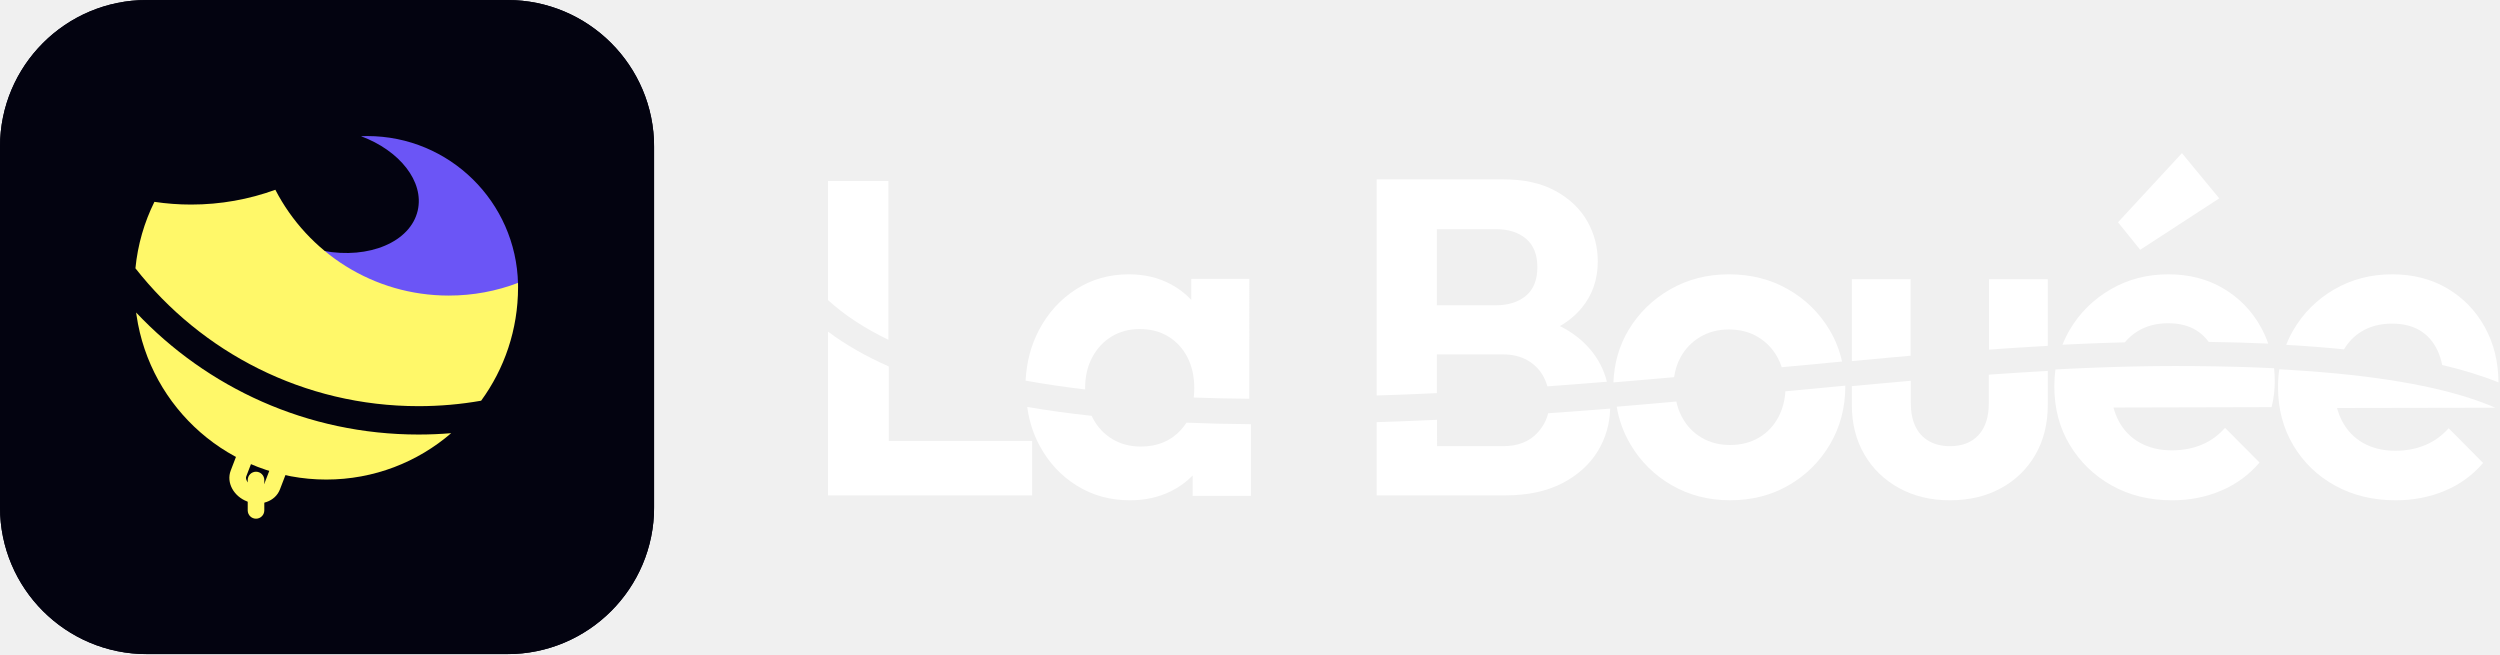
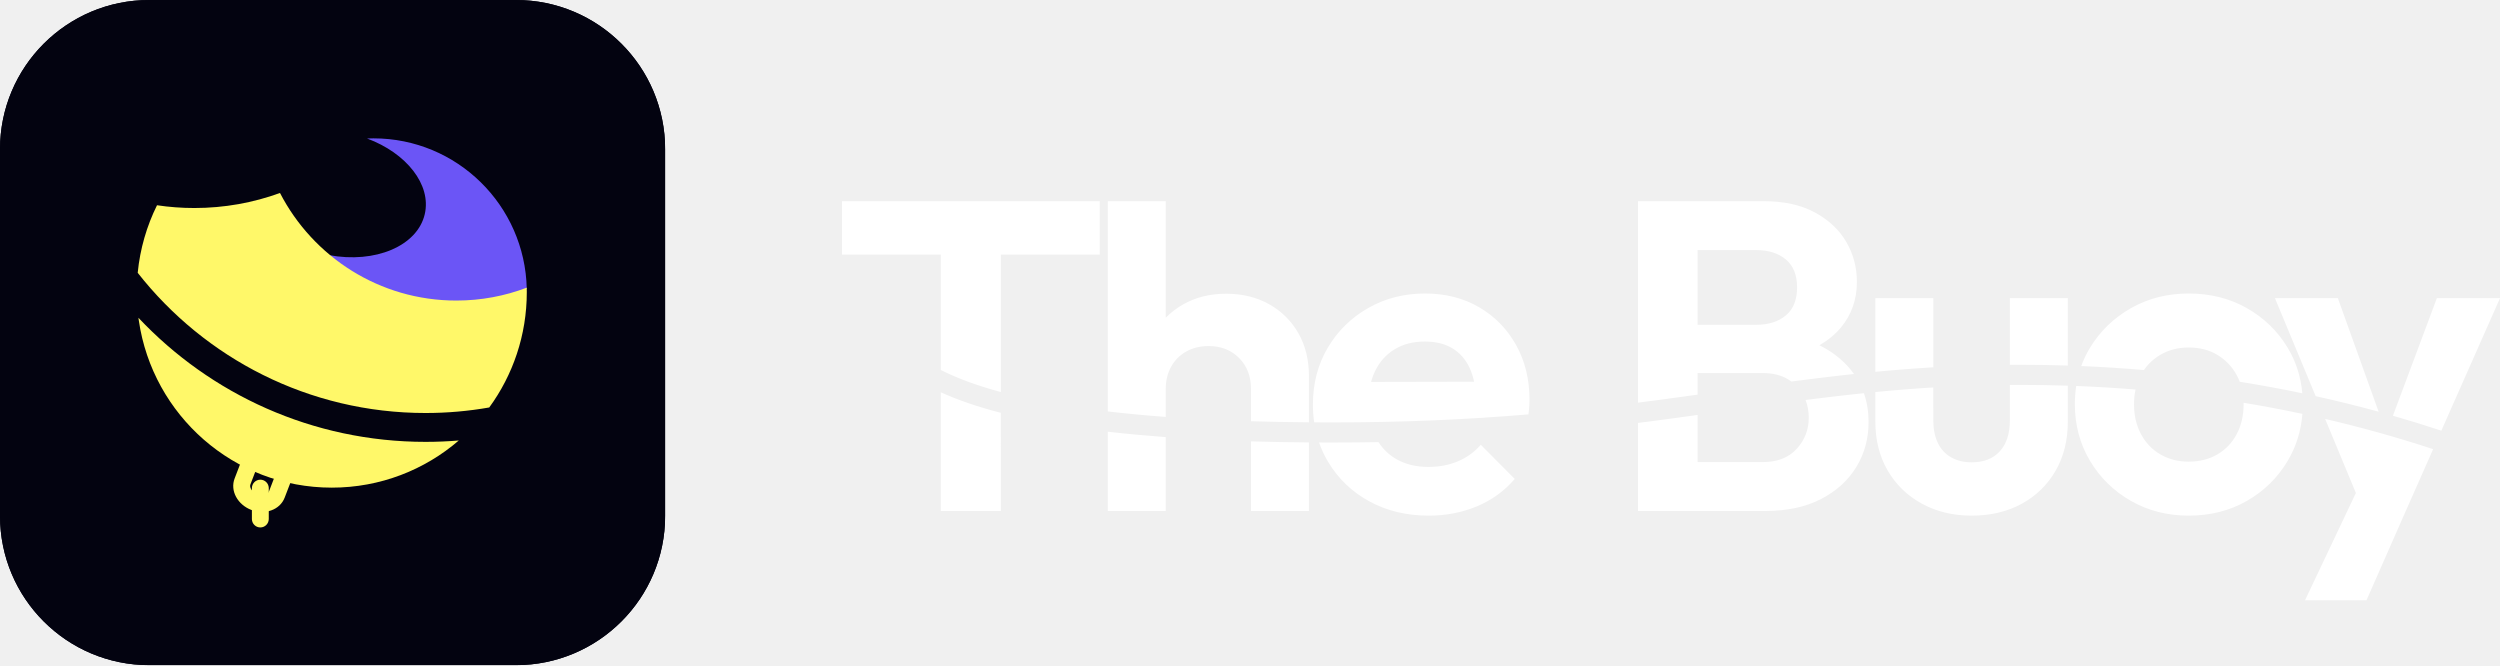
- <svg xmlns="http://www.w3.org/2000/svg" width="1567" height="410" viewBox="0 0 1567 410" fill="none">
-   <path fill-rule="evenodd" clip-rule="evenodd" d="M1364.11 229.426C1366.37 229.426 1368.63 229.431 1370.86 229.441L1375.31 229.467C1384.17 229.534 1392.78 229.68 1401.13 229.906L1405.28 230.026C1405.97 230.047 1406.66 230.068 1407.34 230.09L1411.43 230.23L1415.48 230.382C1416.15 230.409 1416.82 230.436 1417.49 230.463L1421.47 230.636L1425.41 230.821C1425.68 233.521 1425.82 236.285 1425.82 239.114C1425.82 241.559 1425.68 244.051 1425.4 246.589C1425.12 249.128 1424.6 251.996 1423.85 255.193L1324.72 255.438C1325.46 258.206 1326.44 260.805 1327.67 263.232C1330.76 269.344 1335.2 274.045 1341.01 277.336C1346.81 280.627 1353.55 282.273 1361.23 282.273C1368.15 282.273 1374.43 281.097 1380.04 278.747C1385.66 276.396 1390.53 272.87 1394.65 268.169L1416.27 289.889C1409.72 297.599 1401.71 303.476 1392.26 307.519C1382.8 311.562 1372.55 313.584 1361.51 313.584C1347.28 313.584 1334.64 310.481 1323.6 304.275C1312.55 298.069 1303.8 289.607 1297.34 278.888C1290.88 268.169 1287.65 255.945 1287.65 242.217C1287.65 238.564 1287.88 235.016 1288.33 231.575L1289.31 231.523L1293.02 231.333L1296.71 231.152L1300.37 230.979L1304 230.816L1307.61 230.662L1311.19 230.517L1314.75 230.381L1320.05 230.194L1323.55 230.081L1327.03 229.976L1330.49 229.881L1333.93 229.794L1337.35 229.717L1340.75 229.649L1344.98 229.576L1349.18 229.518L1352.53 229.482L1354.19 229.467L1357.51 229.444L1360.82 229.43L1364.11 229.426Z" fill="white" />
-   <path fill-rule="evenodd" clip-rule="evenodd" d="M1156.64 242.019C1156.64 255.404 1153.47 267.518 1147.12 278.358C1140.77 289.199 1132.15 297.777 1121.27 304.093C1110.39 310.409 1098.11 313.567 1084.44 313.567C1070.9 313.567 1058.68 310.409 1047.77 304.093C1036.87 297.777 1028.23 289.199 1021.86 278.358C1017.6 271.112 1014.76 263.297 1013.35 254.913L1019.15 254.431L1029.09 253.582L1040.88 252.55L1050.73 251.668C1051.46 255.066 1052.6 258.248 1054.16 261.214C1057.09 266.799 1061.18 271.147 1066.44 274.258C1071.69 277.368 1077.67 278.924 1084.36 278.924C1091.25 278.924 1097.32 277.368 1102.57 274.258C1107.83 271.147 1111.91 266.799 1114.82 261.214C1117.28 256.472 1118.7 251.161 1119.08 245.281L1151.72 242.187L1156.64 241.725L1156.64 242.019Z" fill="white" />
-   <path fill-rule="evenodd" clip-rule="evenodd" d="M1283.55 232.502L1283.55 253.803C1283.55 265.67 1280.95 276.088 1275.75 285.058C1270.55 294.029 1263.34 301.025 1254.12 306.047C1244.9 311.07 1234.25 313.581 1222.18 313.581C1210.28 313.581 1199.68 311.035 1190.37 305.942C1181.07 300.85 1173.8 293.818 1168.57 284.846C1163.35 275.874 1160.73 265.525 1160.73 253.798L1160.73 242.028L1177.58 240.475L1190.73 239.289L1196.82 238.752L1197.71 238.674L1197.71 252.892C1197.71 258.504 1198.67 263.301 1200.59 267.284C1202.5 271.267 1205.31 274.326 1209.02 276.46C1212.73 278.595 1217.14 279.662 1222.25 279.662C1229.94 279.662 1235.91 277.325 1240.18 272.65C1244.44 267.975 1246.57 261.389 1246.57 252.892L1246.57 234.852L1252.89 234.41L1256.9 234.137L1262.86 233.744L1266.79 233.492L1270.69 233.25L1274.55 233.017L1278.39 232.792L1282.19 232.577L1283.55 232.502Z" fill="white" />
-   <path fill-rule="evenodd" clip-rule="evenodd" d="M1428.65 231.476L1430.47 231.574L1434.09 231.779C1434.69 231.814 1435.29 231.849 1435.89 231.886L1439.45 232.108L1442.98 232.342L1446.46 232.588L1449.91 232.846C1450.49 232.889 1451.06 232.934 1451.62 232.979L1455.02 233.253C1502.8 237.23 1539.17 244.7 1563.99 255.545L1563.99 255.552L1464.87 255.735C1465.62 258.558 1466.63 261.202 1467.9 263.666C1471.01 269.731 1475.44 274.391 1481.19 277.646C1486.95 280.901 1493.68 282.529 1501.4 282.529C1508.23 282.529 1514.47 281.346 1520.13 278.981C1525.79 276.616 1530.68 273.092 1534.8 268.408L1556.41 290.187C1549.76 297.914 1541.73 303.745 1532.27 307.68C1522.82 311.614 1512.6 313.581 1501.61 313.581C1487.48 313.581 1474.87 310.536 1463.76 304.448C1452.65 298.359 1443.89 289.941 1437.48 279.192C1431.07 268.443 1427.87 256.301 1427.87 242.766C1427.87 238.912 1428.12 235.173 1428.64 231.551L1428.65 231.476Z" fill="white" />
-   <path fill-rule="evenodd" clip-rule="evenodd" d="M643.867 255.084C656.624 257.267 670.082 259.118 684.239 260.64C684.524 261.244 684.823 261.841 685.138 262.428C688.084 267.903 692.139 272.183 697.306 275.269C702.471 278.355 708.397 279.897 715.082 279.897C725.367 279.897 733.665 276.499 739.978 269.701C741.368 268.204 742.605 266.613 743.689 264.93C756.689 265.465 770.155 265.783 784.083 265.884L784.086 310.8H747.551V298.032C743.842 301.878 739.459 305.09 734.402 307.668C726.665 311.612 717.934 313.584 708.21 313.584C695.868 313.584 684.776 310.522 674.935 304.397C665.094 298.272 657.333 289.943 651.654 279.41C647.838 272.336 645.304 264.654 644.052 256.365L643.867 255.084Z" fill="white" />
-   <path fill-rule="evenodd" clip-rule="evenodd" d="M1001.55 282.674C996.398 291.128 988.926 297.88 979.134 302.929C969.344 307.979 957.477 310.503 943.535 310.503H862.897L862.896 264.606L867.429 264.46L871.972 264.305L878.561 264.065C885.902 263.788 893.289 263.476 900.731 263.13L900.733 279.652H942.137C951.322 279.652 958.48 276.884 963.608 271.348C966.988 267.7 969.255 263.594 970.407 259.031L972.465 258.887L978.949 258.425L988.08 257.753L993.344 257.355L1001.33 256.738L1009.26 256.108C1008.99 265.824 1006.42 274.679 1001.55 282.674Z" fill="white" />
-   <path fill-rule="evenodd" clip-rule="evenodd" d="M519 207.868C529.903 216.022 542.596 223.294 557.081 229.691L557.084 276.396H646.937V310.5H519.004L519 207.868Z" fill="white" />
-   <path fill-rule="evenodd" clip-rule="evenodd" d="M707.516 171.945C717.198 171.945 725.855 173.954 733.489 177.971C738.548 180.633 742.947 183.958 746.686 187.947V174.781H783.062L783.059 249.945C771.089 249.854 759.479 249.597 748.231 249.175C748.459 247.271 748.57 245.299 748.57 243.258C748.57 235.98 747.151 229.565 744.312 224.012C741.473 218.459 737.493 214.111 732.372 210.969C727.253 207.826 721.271 206.255 714.429 206.255C707.726 206.255 701.814 207.826 696.694 210.969C691.573 214.111 687.535 218.471 684.58 224.047C681.624 229.624 680.146 236.027 680.146 243.258C680.146 243.539 680.149 243.82 680.153 244.099C667.054 242.561 654.617 240.723 642.843 238.587C643.449 226.928 646.235 216.376 651.205 206.928C656.86 196.177 664.587 187.658 674.386 181.374C684.184 175.088 695.227 171.945 707.516 171.945Z" fill="white" />
-   <path fill-rule="evenodd" clip-rule="evenodd" d="M942.271 112.415C955.198 112.415 966.068 114.819 974.88 119.624C983.692 124.43 990.33 130.713 994.794 138.472C999.258 146.233 1001.49 154.708 1001.49 163.897C1001.49 175.197 998.107 184.926 991.341 193.084C987.721 197.45 983.198 201.218 977.772 204.389C985.491 208.254 991.886 213.208 996.956 219.247C1001.93 225.168 1005.34 231.841 1007.21 239.265L1000.55 239.807L994.088 240.323L987.713 240.822L981.417 241.305L975.199 241.772L969.913 242.16C969.346 240.101 968.561 238.125 967.556 236.232C965.254 231.895 961.93 228.461 957.582 225.929C953.234 223.397 948.014 222.131 941.923 222.131H900.63L900.63 246.398L899.881 246.435L894.397 246.689L891.665 246.811L886.221 247.044L880.799 247.262L878.096 247.366L872.703 247.564C869.427 247.68 866.158 247.788 862.895 247.889V112.415H942.271ZM937.738 143.646H900.631V191.331H937.738C945.503 191.331 951.758 189.338 956.501 185.353C961.244 181.367 963.616 175.413 963.616 167.488C963.616 159.565 961.244 153.611 956.501 149.625C951.758 145.64 945.503 143.646 937.738 143.646Z" fill="white" />
-   <path fill-rule="evenodd" clip-rule="evenodd" d="M1083.66 171.945C1097.41 171.945 1109.74 175.061 1120.68 181.293C1131.62 187.525 1140.29 195.992 1146.69 206.692C1150.4 212.887 1153.03 219.528 1154.59 226.615L1116.79 230.168C1116.1 227.993 1115.21 225.929 1114.13 223.977C1111.11 218.544 1107.01 214.276 1101.82 211.172C1096.63 208.068 1090.58 206.515 1083.66 206.515C1076.93 206.515 1070.93 208.079 1065.65 211.207C1060.37 214.335 1056.25 218.615 1053.31 224.047C1051.29 227.765 1049.97 231.884 1049.33 236.406L1040.77 237.166L1033.7 237.783L1023.29 238.676L1019.88 238.966L1011.3 239.682C1011.76 227.561 1014.93 216.599 1020.81 206.798C1027.19 196.168 1035.86 187.702 1046.82 181.399C1057.78 175.097 1070.06 171.945 1083.66 171.945Z" fill="white" />
-   <path fill-rule="evenodd" clip-rule="evenodd" d="M1499.44 171.945C1512.45 171.945 1523.95 174.886 1533.93 180.769C1543.93 186.652 1551.77 194.745 1557.48 205.045C1563.1 215.193 1565.96 226.738 1566.04 239.682C1555.69 235.489 1543.81 231.826 1530.38 228.684L1530.76 228.684C1530.06 225.362 1529.08 222.361 1527.83 219.682C1525.28 214.224 1521.63 210.054 1516.88 207.172C1512.13 204.289 1506.27 202.848 1499.3 202.848C1492 202.848 1485.66 204.478 1480.28 207.739C1475.7 210.515 1472.01 214.259 1469.21 218.97C1457.79 217.814 1445.72 216.876 1432.98 216.155C1434.24 212.945 1435.75 209.843 1437.5 206.853C1443.79 196.103 1452.36 187.598 1463.19 181.336C1474.02 175.075 1486.1 171.945 1499.44 171.945Z" fill="white" />
-   <path fill-rule="evenodd" clip-rule="evenodd" d="M1197.58 175.02L1197.58 222.957L1186.54 223.942L1168 225.651L1160.73 226.335L1160.73 175.02H1197.58Z" fill="white" />
-   <path fill-rule="evenodd" clip-rule="evenodd" d="M1283.55 175.02L1283.55 216.792L1280.08 216.987L1276.19 217.213L1272.27 217.448L1268.31 217.692L1264.33 217.946L1260.31 218.209L1254.22 218.621L1250.12 218.907L1246.71 219.151L1246.71 175.02H1283.55Z" fill="white" />
-   <path fill-rule="evenodd" clip-rule="evenodd" d="M1359.03 171.945C1372.09 171.945 1383.61 174.9 1393.59 180.807C1403.57 186.716 1411.4 194.78 1417.09 205.002C1418.93 208.315 1420.48 211.772 1421.73 215.371C1409.84 214.838 1397.4 214.483 1384.42 214.304C1382.26 211.317 1379.63 208.873 1376.52 206.971C1371.76 204.064 1365.93 202.611 1359.03 202.611C1351.76 202.611 1345.41 204.252 1340 207.534C1336.86 209.441 1334.14 211.791 1331.85 214.584L1329.78 214.638L1328.01 214.686L1326.24 214.737L1322.68 214.845L1319.1 214.962L1315.5 215.089L1311.88 215.225L1308.23 215.371L1302.71 215.606L1298.99 215.775L1295.25 215.953L1292.76 216.077C1294.04 212.831 1295.56 209.702 1297.34 206.69C1303.58 196.093 1312.12 187.653 1322.94 181.37C1333.76 175.086 1345.79 171.945 1359.03 171.945Z" fill="white" />
-   <path fill-rule="evenodd" clip-rule="evenodd" d="M556.869 113.439L556.866 212.992C541.866 205.744 529.244 197.445 519 188.109L519.002 113.439H556.869Z" fill="white" />
-   <path fill-rule="evenodd" clip-rule="evenodd" d="M1367.64 96L1391.02 124.332L1341.48 156.553L1327.56 139.331L1367.64 96Z" fill="white" />
-   <path d="M318 0H92C41.19 0 0 41.19 0 92V318C0 368.81 41.19 410 92 410H318C368.81 410 410 368.81 410 318V92C410 41.19 368.81 0 318 0Z" fill="#030310" />
-   <mask id="mask0_280_46" style="mask-type:luminance" maskUnits="userSpaceOnUse" x="0" y="0" width="410" height="410">
-     <path d="M318 0H92C41.19 0 0 41.19 0 92V318C0 368.81 41.19 410 92 410H318C368.81 410 410 368.81 410 318V92C410 41.19 368.81 0 318 0Z" fill="white" />
-   </mask>
-   <g mask="url(#mask0_280_46)">
-     <path d="M410 0H0V410H410V0Z" fill="#030310" />
+ <svg xmlns="http://www.w3.org/2000/svg" width="1541" height="410" viewBox="0 0 1541 410" fill="none">
+   <g clip-path="url(#clip0_200_146)">
+     <path fill-rule="evenodd" clip-rule="evenodd" d="M1433.21 258.226C1455.74 263.459 1477.93 269.672 1499.79 276.865L1482.47 316.005L1458.7 370H1420.81L1452.17 303.872L1433.21 258.226ZM860.889 283.098C866.456 286.245 872.975 287.819 880.444 287.819C887.053 287.819 893.097 286.676 898.575 284.389C904.053 282.102 908.784 278.695 912.767 274.167L933.682 295.222C927.253 302.693 919.467 308.33 910.322 312.134C901.178 315.937 891.286 317.839 880.648 317.839C866.977 317.839 854.766 314.896 844.014 309.009C833.263 303.123 824.786 294.984 818.584 284.593C816.335 280.823 814.493 276.877 813.059 272.753C815.845 272.766 818.653 272.772 821.482 272.772C831.056 272.772 840.455 272.688 849.711 272.522C852.563 276.974 856.289 280.5 860.889 283.098ZM1245.42 237.257C1255.2 237.257 1264.93 237.416 1274.6 237.732V259.904C1274.6 271.405 1272.08 281.502 1267.06 290.196C1262.03 298.889 1255.07 305.67 1246.16 310.537C1237.26 315.405 1226.98 317.839 1215.32 317.839C1203.83 317.839 1193.59 315.371 1184.6 310.436C1175.61 305.5 1168.59 298.685 1163.54 289.99C1158.49 281.295 1155.97 271.265 1155.97 259.9V241.658L1159.58 241.313L1162.78 241.018L1164.37 240.875L1167.55 240.597L1170.71 240.331L1173.85 240.077L1176.98 239.833L1180.1 239.601L1181.66 239.489L1183.21 239.38L1186.31 239.171L1187.86 239.07L1191.68 238.833L1191.69 259.021C1191.69 264.46 1192.61 269.11 1194.46 272.97C1196.31 276.83 1199.03 279.795 1202.61 281.863C1206.19 283.932 1210.45 284.966 1215.38 284.966C1222.81 284.966 1228.58 282.701 1232.7 278.17C1236.82 273.639 1238.88 267.257 1238.88 259.021L1238.88 237.278L1242.22 237.263L1245.42 237.257ZM1279.77 237.917C1292.05 238.391 1304.24 239.122 1316.35 240.108C1315.72 242.972 1315.41 246.016 1315.41 249.241C1315.41 256.078 1316.83 262.18 1319.69 267.545C1322.54 272.911 1326.52 277.088 1331.64 280.076C1336.75 283.065 1342.57 284.559 1349.09 284.559C1355.79 284.559 1361.7 283.065 1366.81 280.076C1371.93 277.088 1375.9 272.911 1378.73 267.545C1381.56 262.18 1382.97 256.055 1382.97 249.174C1382.97 248.872 1382.97 248.571 1382.96 248.272C1395.14 250.277 1407.22 252.556 1419.2 255.109C1418.38 265.612 1415.37 275.247 1410.17 284.015C1403.99 294.43 1395.6 302.67 1385.01 308.738C1374.42 314.805 1362.46 317.839 1349.16 317.839C1335.98 317.839 1324.09 314.805 1313.47 308.738C1302.86 302.67 1294.45 294.43 1288.25 284.015C1282.04 273.601 1278.94 261.965 1278.94 249.105C1278.94 245.431 1279.2 241.864 1279.7 238.405L1279.77 237.917ZM579.908 241.793C590.402 246.576 602.735 250.798 616.914 254.464L616.918 314.986H579.91L579.908 241.793ZM771.116 272.062C782.6 272.403 794.507 272.62 806.835 272.716L806.837 314.986H771.119L771.116 272.062ZM682.841 266.1C694.1 267.401 706.006 268.511 718.559 269.431L718.562 314.986H682.843L682.841 266.1ZM1151.79 260.176C1151.79 270.319 1149.29 279.521 1144.29 287.785C1139.28 296.048 1132.03 302.648 1122.52 307.583C1113.02 312.518 1101.49 314.986 1087.96 314.986H1009.67V260.697L1015.55 259.941L1022.85 258.982L1030.43 257.966L1039.65 256.705L1046.4 255.766L1046.4 284.83H1086.6C1095.52 284.83 1102.47 282.125 1107.45 276.714C1112.43 271.303 1114.92 264.862 1114.92 257.392C1114.92 253.535 1114.26 249.925 1112.94 246.562L1115.69 246.211L1119.25 245.763L1122.78 245.327L1126.27 244.902L1131.45 244.289L1135.71 243.798L1139.92 243.325L1141.59 243.141L1144.92 242.783L1148.92 242.363C1150.83 247.841 1151.79 253.779 1151.79 260.176ZM1541 183.768L1504.84 265.471C1494.96 262.203 1485.01 259.131 1475 256.258L1502.09 183.768H1541ZM878.339 180.915C890.924 180.915 902.05 183.734 911.714 189.371C921.379 195.009 928.974 202.762 934.496 212.633C940.019 222.504 942.781 233.755 942.781 246.388C942.781 248.698 942.645 251.075 942.373 253.52C942.304 254.137 942.224 254.773 942.133 255.427C903.54 258.68 864.287 260.371 821.482 260.371C817.632 260.371 813.822 260.359 810.052 260.336C809.538 256.795 809.281 253.142 809.281 249.377C809.281 236.337 812.326 224.666 818.414 214.365C824.502 204.064 832.787 195.913 843.268 189.915C853.747 183.915 865.438 180.915 878.339 180.915ZM718.562 124V195.867C721.691 192.652 725.282 189.898 729.337 187.605C737.063 183.236 745.88 181.051 755.786 181.051C765.782 181.051 774.627 183.213 782.323 187.537C790.019 191.862 796.029 197.827 800.352 205.434C804.674 213.04 806.837 221.847 806.837 231.854L806.835 260.314C794.494 260.217 782.588 259.996 771.116 259.651L771.119 239.801C771.119 231.968 768.674 225.594 763.785 220.681C758.896 215.768 752.644 213.313 745.027 213.313C739.843 213.313 735.257 214.422 731.268 216.641C727.279 218.859 724.163 221.972 721.922 225.979C719.682 229.986 718.562 234.594 718.562 239.801L718.559 256.987C705.969 256.053 694.063 254.927 682.843 253.609V124H718.562ZM1441.05 183.768L1466.19 253.786C1453.36 250.267 1440.42 247.068 1427.38 244.191L1402.27 183.768H1441.05ZM1086.94 124C1099.53 124 1110.11 126.32 1118.69 130.962C1127.26 135.602 1133.73 141.67 1138.07 149.164C1142.42 156.657 1144.59 164.841 1144.59 173.716C1144.59 184.628 1141.3 194.024 1134.71 201.902C1131.19 206.118 1126.78 209.757 1121.5 212.819C1129.02 216.552 1135.24 221.335 1140.18 227.168C1141.11 228.264 1141.98 229.387 1142.79 230.537L1138.64 230.989L1135.24 231.369L1131.81 231.761L1127.48 232.268L1123.1 232.794L1121.33 233.01L1117.77 233.45L1114.18 233.903L1110.54 234.367L1106.87 234.844L1104.26 235.186C1103.49 234.63 1102.69 234.107 1101.85 233.62C1097.61 231.175 1092.53 229.952 1086.6 229.952H1046.4L1046.4 243.244L1039.17 244.252L1031.11 245.358L1025.93 246.06L1020.87 246.735L1014.73 247.543L1009.67 248.193V124H1086.94ZM1349.09 180.915C1362.4 180.915 1374.35 183.915 1384.94 189.915C1395.53 195.913 1403.93 204.064 1410.13 214.365C1415.24 222.85 1418.25 232.201 1419.15 242.421C1406.4 239.753 1393.55 237.388 1380.6 235.327C1380.03 233.829 1379.36 232.389 1378.59 231.006C1375.67 225.775 1371.7 221.666 1366.67 218.678C1361.65 215.689 1355.79 214.196 1349.09 214.196C1342.57 214.196 1336.75 215.701 1331.64 218.712C1327.53 221.127 1324.16 224.256 1321.51 228.099C1308.73 226.993 1295.86 226.17 1282.88 225.63C1284.28 221.751 1286.06 218.029 1288.21 214.467C1294.39 204.234 1302.79 196.084 1313.4 190.017C1324.02 183.949 1335.91 180.915 1349.09 180.915ZM677.895 124V156.94H616.918L616.916 241.657C602.346 237.728 590.008 233.188 579.909 228.043L579.91 156.94H519V124H677.895ZM878.204 210.528C871.142 210.528 865.008 212.09 859.802 215.214C854.595 218.338 850.578 222.742 847.749 228.424C846.776 230.377 845.971 232.462 845.333 234.679L845.127 235.422L908.646 235.285C907.964 232.101 907.018 229.226 905.807 226.658C903.339 221.429 899.808 217.432 895.213 214.671C890.619 211.909 884.948 210.528 878.204 210.528ZM1191.69 183.768L1191.69 226.409L1190.19 226.498L1188.69 226.591L1185.56 226.792L1182.42 227.003L1179.27 227.227L1176.12 227.461L1172.95 227.707L1171.36 227.835L1168.17 228.098L1164.97 228.372L1161.75 228.659L1158.52 228.957L1155.97 229.198L1155.97 183.768H1191.69ZM1274.6 183.768L1274.6 225.324C1264.92 225.012 1255.2 224.856 1245.42 224.856L1243.8 224.858L1240.56 224.868L1238.88 224.877L1238.88 183.768H1274.6ZM1082.53 154.156H1046.4V200.205H1082.53C1090.09 200.205 1096.18 198.28 1100.79 194.431C1105.41 190.582 1107.72 184.832 1107.72 177.18C1107.72 169.527 1105.41 163.777 1100.79 159.929C1096.18 156.08 1090.09 154.156 1082.53 154.156Z" fill="white" />
+     <path d="M318 0H92C41.19 0 0 41.19 0 92V318C0 368.81 41.19 410 92 410H318C368.81 410 410 368.81 410 318V92C410 41.19 368.81 0 318 0Z" fill="#030310" />
+     <mask id="mask0_200_146" style="mask-type:luminance" maskUnits="userSpaceOnUse" x="0" y="0" width="410" height="410">
+       <path d="M318 0H92C41.19 0 0 41.19 0 92V318C0 368.81 41.19 410 92 410H318C368.81 410 410 368.81 410 318V92C410 41.19 368.81 0 318 0Z" fill="white" />
+     </mask>
+     <g mask="url(#mask0_200_146)">
+       <path d="M410 0H0V410H410V0Z" fill="#030310" />
+     </g>
+     <mask id="mask1_200_146" style="mask-type:luminance" maskUnits="userSpaceOnUse" x="0" y="0" width="410" height="410">
+       <path d="M318 0H92C41.19 0 0 41.19 0 92V318C0 368.81 41.19 410 92 410H318C368.81 410 410 368.81 410 318V92C410 41.19 368.81 0 318 0Z" fill="white" />
+     </mask>
+     <g mask="url(#mask1_200_146)">
+       <path fill-rule="evenodd" clip-rule="evenodd" d="M230.204 85.283C281.695 85.283 323.568 126.57 324.694 177.929L323.575 178.352C310.395 183.22 296.149 185.879 281.284 185.879C251.369 185.879 223.961 175.113 202.705 157.235C231.217 162.59 257.297 151.662 261.832 131.965C266.005 113.841 250.536 94.37 226.248 85.363C227.56 85.311 228.879 85.283 230.204 85.283Z" fill="#6B55F6" />
+       <path fill-rule="evenodd" clip-rule="evenodd" d="M85.329 195.879C129.715 242.977 192.594 272.366 262.32 272.366C269.22 272.366 276.053 272.078 282.807 271.514C261.772 289.631 234.417 300.582 204.511 300.582C144.098 300.582 94.094 255.895 85.583 197.688L85.329 195.879ZM172.586 118.951C192.945 158.346 233.979 185.265 281.284 185.265C296.567 185.265 311.196 182.455 324.684 177.322C324.707 178.227 324.717 179.138 324.717 180.051C324.717 206.646 316.127 231.229 301.577 251.162C288.829 253.409 275.71 254.578 262.32 254.578C190.332 254.578 126.215 220.789 84.883 168.165C86.331 153.328 90.462 139.281 96.783 126.517C104.289 127.639 111.97 128.22 119.786 128.22C138.329 128.22 156.11 124.95 172.586 118.951Z" fill="#FFF869" />
+       <path d="M169.164 277.081C160.843 273.887 151.521 276.953 148.567 284.648L144.633 294.898C141.679 302.593 146.555 311.109 154.875 314.303C163.196 317.497 172.518 314.431 175.472 306.736L179.407 296.487C182.36 288.791 177.485 280.275 169.164 277.081ZM165.427 286.816C168.776 288.102 170.398 290.935 169.698 292.76L165.763 303.009C165.063 304.834 161.962 305.854 158.612 304.568C155.263 303.282 153.641 300.449 154.341 298.625L158.276 288.375C158.976 286.55 162.077 285.53 165.427 286.816Z" fill="#FFF869" />
+       <path d="M160.466 295.675C163.286 295.675 165.581 297.925 165.664 300.732L165.666 300.889V319.904C165.666 322.783 163.338 325.117 160.466 325.117C157.647 325.117 155.351 322.867 155.269 320.06L155.267 319.904V300.889C155.267 298.009 157.595 295.675 160.466 295.675Z" fill="#FFF869" />
+     </g>
  </g>
-   <mask id="mask1_280_46" style="mask-type:luminance" maskUnits="userSpaceOnUse" x="0" y="0" width="410" height="410">
-     <path d="M318 0H92C41.19 0 0 41.19 0 92V318C0 368.81 41.19 410 92 410H318C368.81 410 410 368.81 410 318V92C410 41.19 368.81 0 318 0Z" fill="white" />
-   </mask>
-   <g mask="url(#mask1_280_46)">
-     <path fill-rule="evenodd" clip-rule="evenodd" d="M230.204 85.283C281.695 85.283 323.568 126.57 324.694 177.929L323.575 178.352C310.395 183.22 296.149 185.879 281.284 185.879C251.369 185.879 223.961 175.113 202.705 157.235C231.217 162.59 257.297 151.662 261.832 131.965C266.005 113.841 250.536 94.37 226.248 85.363C227.56 85.311 228.879 85.283 230.204 85.283Z" fill="#6B55F6" />
-     <path fill-rule="evenodd" clip-rule="evenodd" d="M85.329 195.879C129.715 242.977 192.595 272.366 262.32 272.366C269.22 272.366 276.053 272.078 282.807 271.514C261.772 289.631 234.417 300.582 204.511 300.582C144.098 300.582 94.094 255.895 85.583 197.688L85.329 195.879ZM172.586 118.951C192.945 158.346 233.979 185.265 281.284 185.265C296.567 185.265 311.196 182.455 324.684 177.322C324.707 178.227 324.717 179.138 324.717 180.051C324.717 206.646 316.127 231.229 301.577 251.162C288.829 253.409 275.711 254.578 262.32 254.578C190.332 254.578 126.215 220.789 84.883 168.165C86.331 153.328 90.462 139.281 96.783 126.517C104.289 127.639 111.97 128.22 119.786 128.22C138.329 128.22 156.11 124.95 172.586 118.951Z" fill="#FFF869" />
-     <path d="M169.164 277.081C160.843 273.887 151.521 276.953 148.567 284.648L144.633 294.898C141.679 302.593 146.555 311.109 154.875 314.303C163.196 317.497 172.518 314.431 175.472 306.736L179.407 296.487C182.36 288.791 177.484 280.275 169.164 277.081ZM165.427 286.816C168.776 288.102 170.398 290.935 169.698 292.76L165.763 303.009C165.063 304.834 161.962 305.854 158.612 304.568C155.263 303.282 153.641 300.449 154.341 298.625L158.276 288.375C158.976 286.55 162.077 285.53 165.427 286.816Z" fill="#FFF869" />
-     <path d="M160.466 295.675C163.286 295.675 165.581 297.925 165.664 300.732L165.666 300.889V319.904C165.666 322.783 163.338 325.117 160.466 325.117C157.647 325.117 155.351 322.867 155.269 320.06L155.267 319.904V300.889C155.267 298.009 157.595 295.675 160.466 295.675Z" fill="#FFF869" />
-   </g>
+   <defs>
+     <clipPath id="clip0_200_146">
+       <rect width="1541" height="410" fill="white" />
+     </clipPath>
+   </defs>
</svg>
